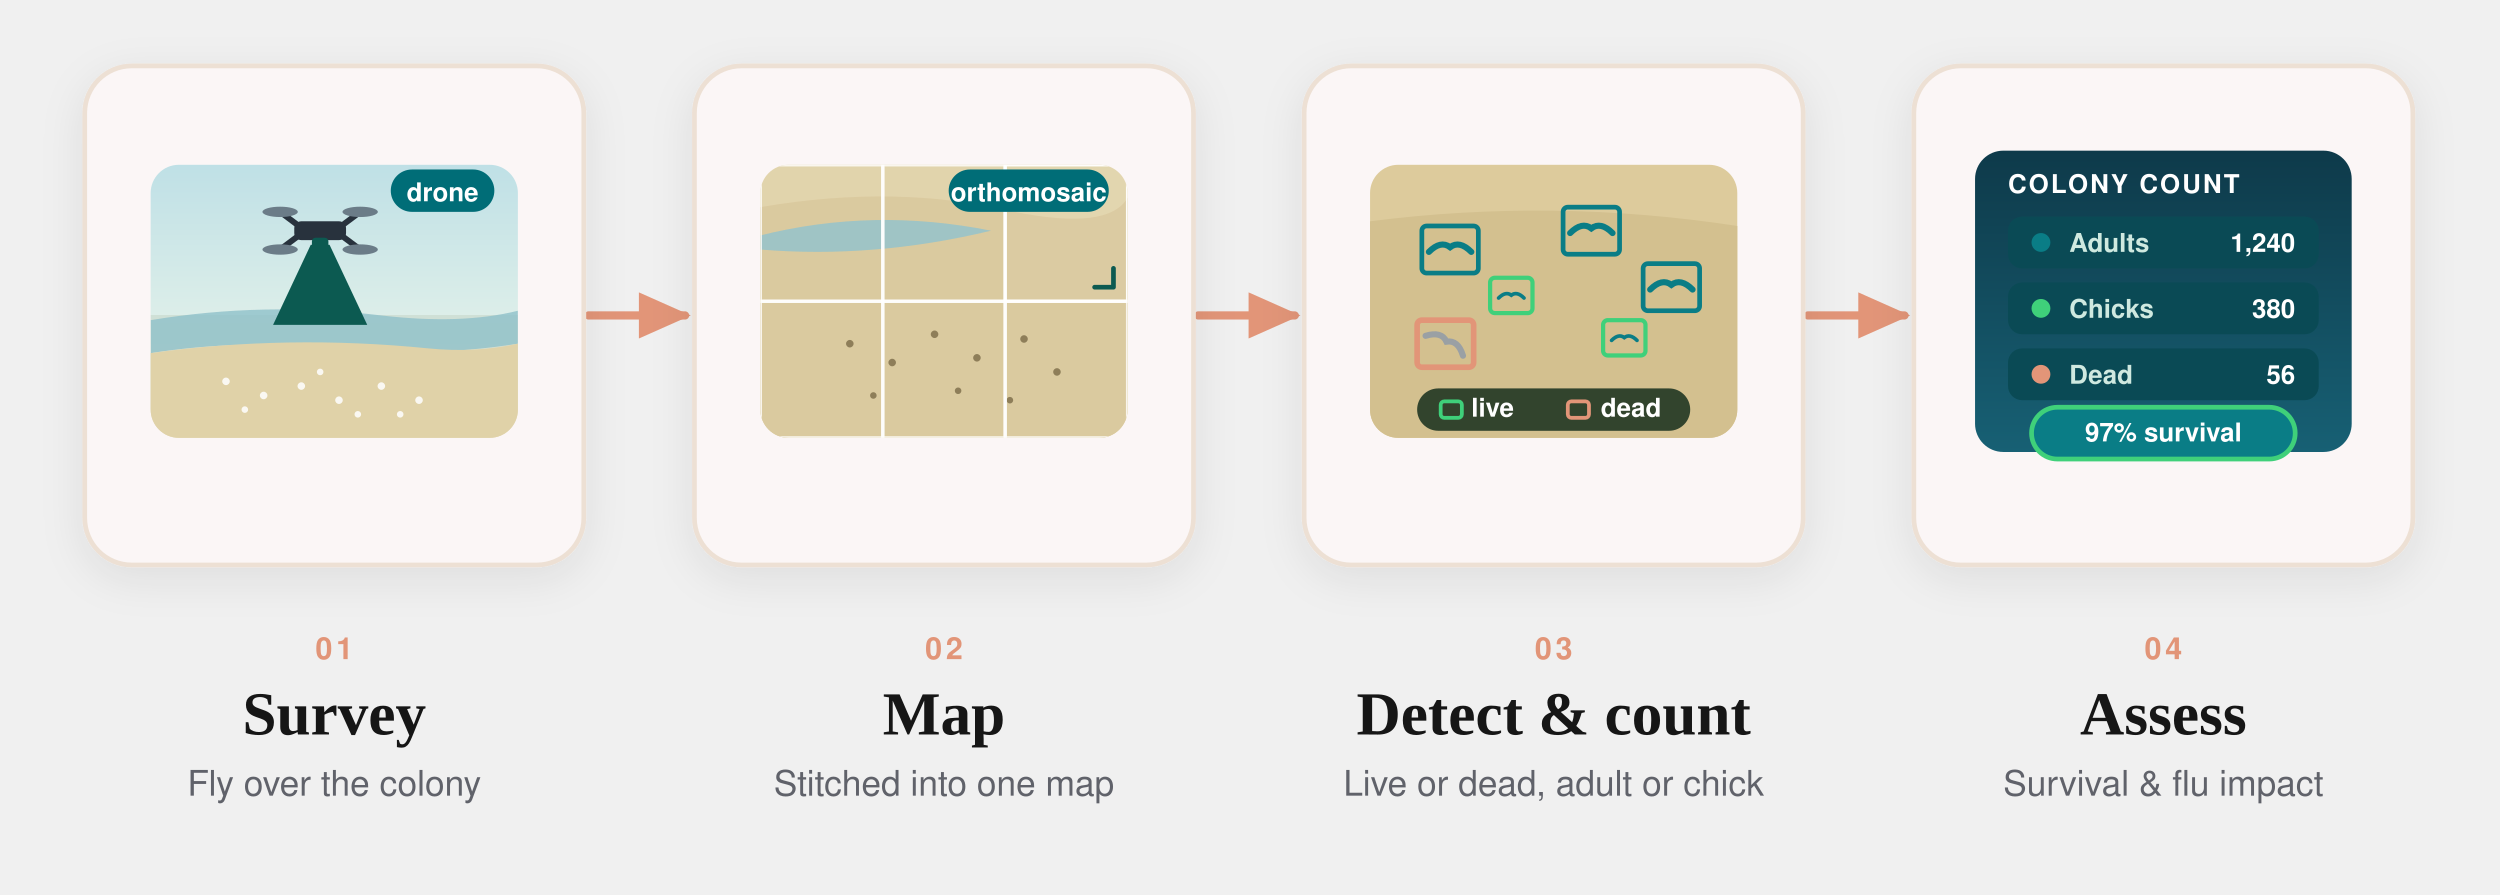
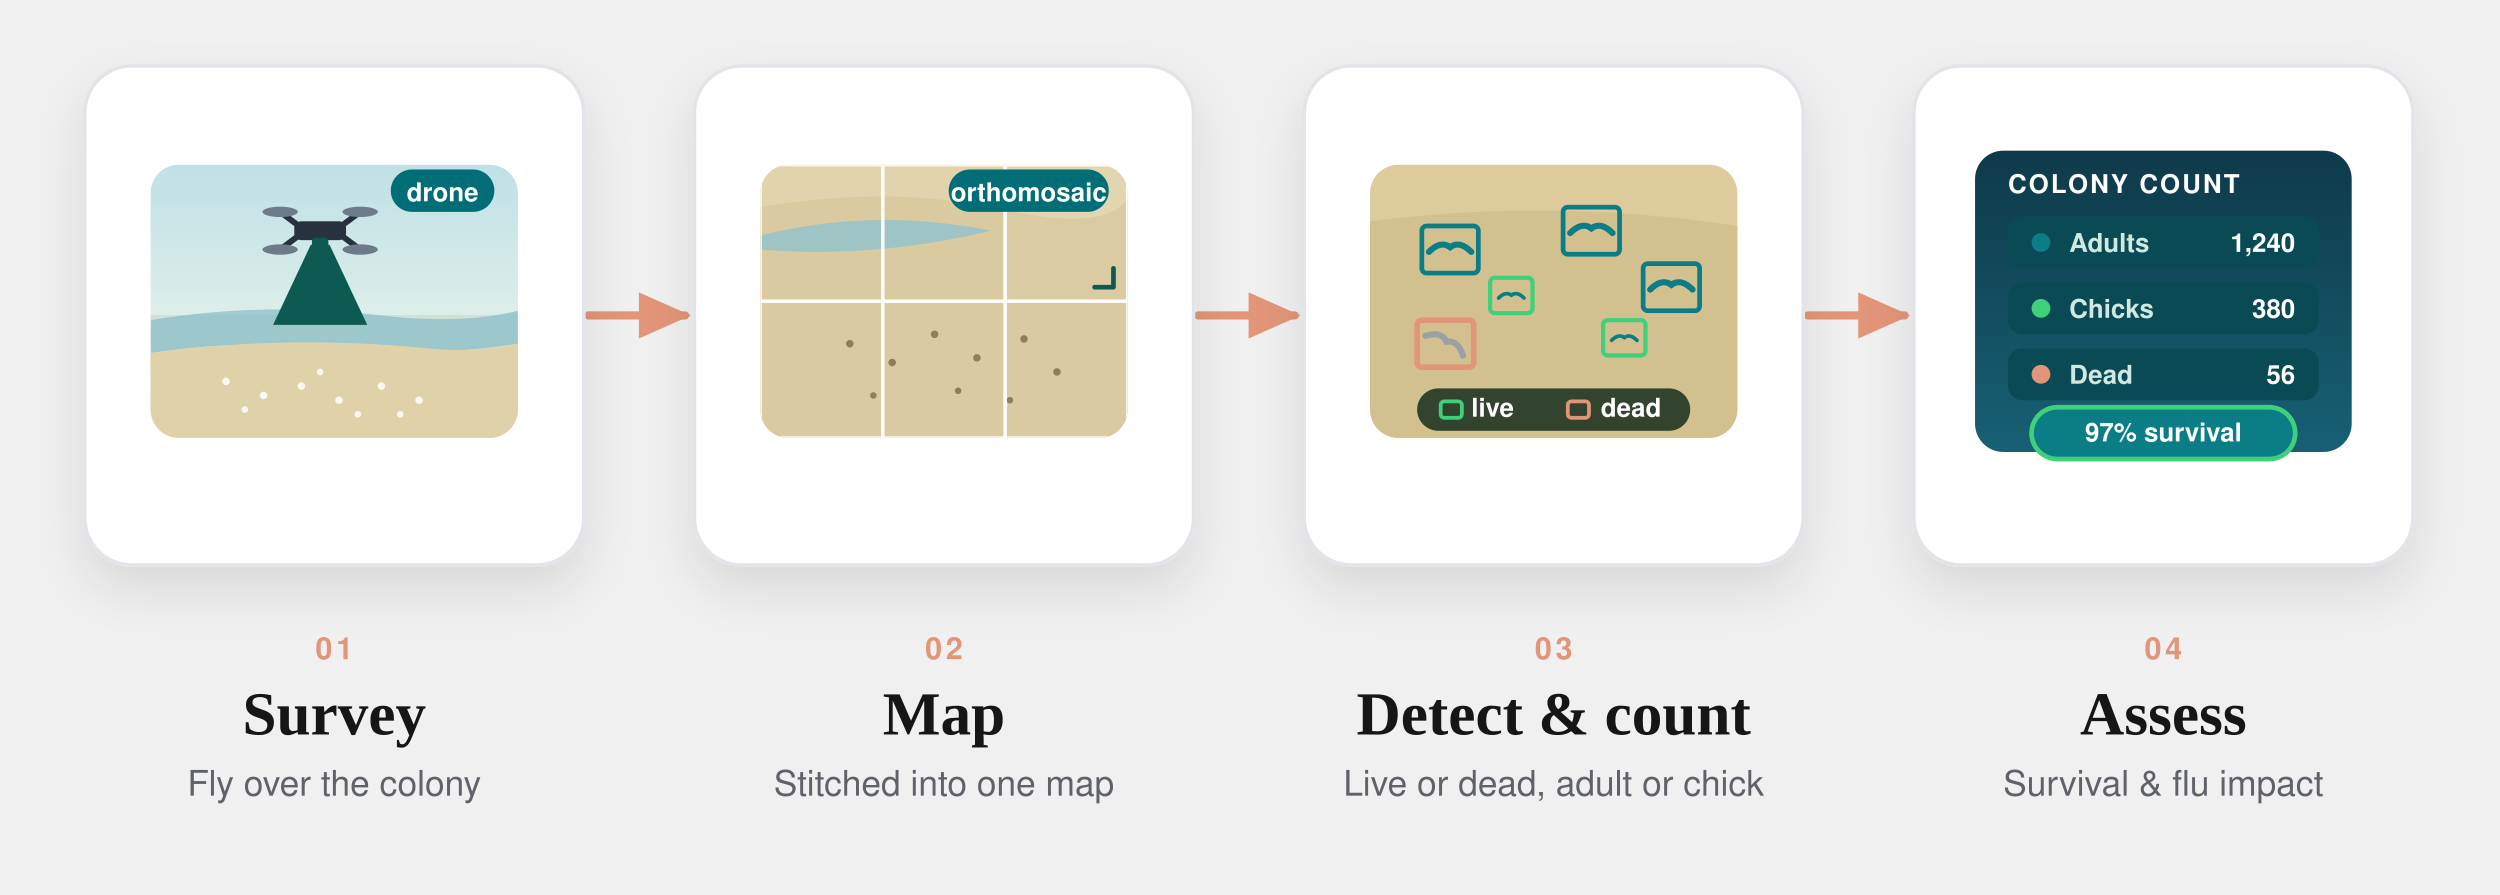
<svg xmlns="http://www.w3.org/2000/svg" viewBox="0 0 1062 380" font-family="Mulish, Helvetica, Arial, sans-serif">
  <defs>
    <linearGradient id="sky" x1="0" y1="0" x2="0" y2="1">
      <stop offset="0%" stop-color="#bfe0e6" />
      <stop offset="55%" stop-color="#dceee9" />
      <stop offset="55%" stop-color="#cfe0d6" />
      <stop offset="100%" stop-color="#e6dcbf" />
    </linearGradient>
    <linearGradient id="panel" x1="0" y1="0" x2="0" y2="1">
      <stop offset="0%" stop-color="#0e3a4a" />
      <stop offset="100%" stop-color="#176074" />
    </linearGradient>
    <marker id="arrow" viewBox="0 0 10 10" refX="8" refY="5" markerWidth="7" markerHeight="7" orient="auto-start-reverse">
      <path d="M0 1 L9 5 L0 9 Z" fill="#e29578" />
    </marker>
    <filter id="cardshadow" x="-20%" y="-20%" width="140%" height="150%">
-       <feDropShadow dx="0" dy="5" stdDeviation="9" flood-color="#1c2b28" flood-opacity="0.08" />
+       <feDropShadow dx="0" dy="10" stdDeviation="10" flood-color="#000000" flood-opacity="0.10" />
    </filter>
    <style>
    .title { font-family: Newsreader, Georgia, 'Times New Roman', serif; font-size: 26px; font-weight: 600; fill: #161616; }
    .desc  { font-size: 15px; fill: #60626a; }
    .step  { font-size: 13px; font-weight: 700; letter-spacing: 0.12em; fill: #e29578; }
    .chip  { font-size: 11px; font-weight: 700; fill: #fff; }
    .hover { transform-box: fill-box; transform-origin: 50% 50%; animation: hover 3.4s ease-in-out infinite; }
    .beam  { animation: beam 2.4s ease-in-out infinite; }
    .drop  { transform-box: fill-box; transform-origin: 50% 50%; animation: drop 3s ease-in-out infinite; }
    .box   { animation: boxp 2.2s ease-in-out infinite; }
    .glow  { animation: glow 2.4s ease-in-out infinite; }
    @keyframes hover { 0%,100%{transform:translateY(0)} 50%{transform:translateY(-5px)} }
    @keyframes beam  { 0%,100%{opacity:0.12} 50%{opacity:0.32} }
    @keyframes drop  { 0%{opacity:0;transform:translateY(-14px)} 18%{opacity:1} 76%{opacity:1;transform:translateY(0)} 100%{opacity:0;transform:translateY(0)} }
    @keyframes boxp  { 0%,100%{opacity:0.55} 50%{opacity:1} }
    @keyframes glow  { 0%,100%{opacity:0.6} 50%{opacity:1} }
    @media (prefers-reduced-motion: reduce) { * { animation: none !important; } }
  </style>
    <g id="gull">
      <path d="M-9 1 Q-4 -4 0 -1 Q4 -4 9 1" fill="none" stroke-width="2.6" stroke-linecap="round" />
    </g>
    <g id="drone" fill="#28323d">
      <g stroke="#28323d" stroke-width="2.5" stroke-linecap="round">
        <path d="M-9 -2 L-17 -8 M9 -2 L17 -8 M-9 2 L-17 8 M9 2 L17 8" />
      </g>
      <ellipse cx="-17" cy="-8" rx="7.5" ry="2.2" fill="#6b7c88" />
      <ellipse cx="17" cy="-8" rx="7.5" ry="2.2" fill="#6b7c88" />
      <ellipse cx="-17" cy="8" rx="7.5" ry="2.2" fill="#6b7c88" />
      <ellipse cx="17" cy="8" rx="7.5" ry="2.2" fill="#6b7c88" />
      <rect x="-11" y="-4" width="22" height="8" rx="3" />
      <rect x="-3.5" y="3" width="7" height="5" rx="1.5" fill="#0c5a51" />
    </g>
  </defs>
  <g stroke="#e29578" stroke-width="3.5" fill="none" stroke-linecap="round">
    <line x1="250" y1="134" x2="291" y2="134" marker-end="url(#arrow)" />
    <line x1="509" y1="134" x2="550" y2="134" marker-end="url(#arrow)" />
    <line x1="768" y1="134" x2="809" y2="134" marker-end="url(#arrow)" />
  </g>
-   <rect x="36" y="28" width="212" height="212" rx="20" fill="#fbf6f6" stroke="#ede0d4" stroke-width="2" filter="url(#cardshadow)" />
+   <rect x="36" y="28" width="212" height="212" rx="20" fill="#ffffff" stroke="#e1e4e9" stroke-width="1.5" filter="url(#cardshadow)" />
  <g transform="translate(142,128)">
    <rect x="-78" y="-58" width="156" height="116" rx="12" fill="url(#sky)" />
    <clipPath id="c1">
      <rect x="-78" y="-58" width="156" height="116" rx="12" />
    </clipPath>
    <g clip-path="url(#c1)">
      <path d="M-78 8 Q-30 0 20 6 Q54 10 78 4 L78 18 Q40 24 0 20 Q-40 16 -78 22 Z" fill="#8fc0c9" opacity="0.8" />
      <path d="M-78 22 Q-20 14 40 20 Q60 22 78 18 L78 58 L-78 58 Z" fill="#e0d2a8" />
      <g fill="#fff" opacity="0.85">
        <circle cx="-46" cy="34" r="1.6" />
        <circle cx="-30" cy="40" r="1.6" />
        <circle cx="-14" cy="36" r="1.6" />
        <circle cx="2" cy="42" r="1.6" />
        <circle cx="20" cy="36" r="1.6" />
        <circle cx="36" cy="42" r="1.6" />
        <circle cx="-38" cy="46" r="1.4" />
        <circle cx="10" cy="48" r="1.4" />
        <circle cx="-6" cy="30" r="1.4" />
        <circle cx="28" cy="48" r="1.4" />
      </g>
      <g transform="translate(-6,-30)">
        <path class="beam" d="M-4 6 L-20 40 L20 40 L4 6 Z" fill="#0c5a51" />
        <g class="hover">
          <use href="#drone" />
        </g>
      </g>
    </g>
    <g transform="translate(46,-46)">
      <rect x="-22" y="-10" width="44" height="18" rx="9" fill="#006d77" />
      <text class="chip" x="0" y="3.5" text-anchor="middle" font-size="9.5">drone</text>
    </g>
  </g>
  <text class="step" x="142" y="280" text-anchor="middle">01</text>
  <text class="title" x="142" y="312" text-anchor="middle">Survey</text>
  <text class="desc" x="142" y="338" text-anchor="middle">Fly over the colony</text>
-   <rect x="295" y="28" width="212" height="212" rx="20" fill="#fbf6f6" stroke="#ede0d4" stroke-width="2" filter="url(#cardshadow)" />
+   <rect x="295" y="28" width="212" height="212" rx="20" fill="#ffffff" stroke="#e1e4e9" stroke-width="1.5" filter="url(#cardshadow)" />
  <g transform="translate(401,128)">
    <rect x="-78" y="-58" width="156" height="116" rx="12" fill="#e0d2a8" />
    <clipPath id="c2">
      <rect x="-78" y="-58" width="156" height="116" rx="12" />
    </clipPath>
    <g clip-path="url(#c2)">
      <path d="M-78 -40 Q-20 -50 30 -38 Q70 -30 78 -44 L78 58 L-78 58 Z" fill="#d8c79a" />
      <path d="M-78 -58 L-78 -28 Q-30 -40 20 -30 Q-30 -18 -78 -22 Z" fill="#8fc0c9" opacity="0.85" />
      <g fill="#7a6a44" opacity="0.85">
        <circle cx="-40" cy="18" r="1.6" />
        <circle cx="-22" cy="26" r="1.6" />
        <circle cx="-4" cy="14" r="1.6" />
        <circle cx="14" cy="24" r="1.6" />
        <circle cx="34" cy="16" r="1.6" />
        <circle cx="48" cy="30" r="1.6" />
        <circle cx="-30" cy="40" r="1.4" />
        <circle cx="6" cy="38" r="1.4" />
        <circle cx="28" cy="42" r="1.4" />
      </g>
      <g fill="#ffffff" fill-opacity="0.05" stroke="#ffffff" stroke-width="1.4" stroke-opacity="0.8">
        <rect x="-78" y="-58" width="52" height="58" />
        <rect x="-26" y="-58" width="52" height="58" />
        <rect x="-78" y="0" width="52" height="58" />
        <rect x="-26" y="0" width="52" height="58" />
        <rect x="26" y="0" width="52" height="58" />
      </g>
      <g class="drop">
        <rect x="26" y="-58" width="52" height="58" fill="#ffffff" fill-opacity="0.08" stroke="#ffffff" stroke-width="1.4" stroke-opacity="0.95" />
        <g stroke="#0c5a51" stroke-width="2" fill="none" stroke-linecap="round">
          <path d="M32 -52 H40 M32 -52 V-44" />
          <path d="M72 -6 H64 M72 -6 V-14" />
        </g>
      </g>
    </g>
    <g transform="translate(36,-46)">
      <rect x="-34" y="-10" width="68" height="18" rx="9" fill="#006d77" />
      <text class="chip" x="0" y="3.5" text-anchor="middle" font-size="9">orthomosaic</text>
    </g>
  </g>
  <text class="step" x="401" y="280" text-anchor="middle">02</text>
  <text class="title" x="401" y="312" text-anchor="middle">Map</text>
  <text class="desc" x="401" y="338" text-anchor="middle">Stitched into one map</text>
-   <rect x="554" y="28" width="212" height="212" rx="20" fill="#fbf6f6" stroke="#ede0d4" stroke-width="2" filter="url(#cardshadow)" />
+   <rect x="554" y="28" width="212" height="212" rx="20" fill="#ffffff" stroke="#e1e4e9" stroke-width="1.5" filter="url(#cardshadow)" />
  <g transform="translate(660,128)">
    <rect x="-78" y="-58" width="156" height="116" rx="12" fill="#ddcb9c" />
    <clipPath id="c3">
      <rect x="-78" y="-58" width="156" height="116" rx="12" />
    </clipPath>
    <g clip-path="url(#c3)">
      <path d="M-78 -34 Q0 -44 78 -32 L78 58 L-78 58 Z" fill="#d3c08f" />
      <g transform="translate(-44,-22)">
        <use href="#gull" stroke="#0a7d86" />
        <rect class="box" x="-12" y="-10" width="24" height="20" rx="2" fill="none" stroke="#0a7d86" stroke-width="2" />
      </g>
      <g transform="translate(16,-30)">
        <use href="#gull" stroke="#0a7d86" />
        <rect x="-12" y="-10" width="24" height="20" rx="2" fill="none" stroke="#0a7d86" stroke-width="2" />
      </g>
      <g transform="translate(50,-6)">
        <use href="#gull" stroke="#0a7d86" />
        <rect x="-12" y="-10" width="24" height="20" rx="2" fill="none" stroke="#0a7d86" stroke-width="2" />
      </g>
      <g transform="translate(-18,-2)">
        <use href="#gull" stroke="#0a7d86" transform="scale(0.6)" />
        <rect x="-9" y="-8" width="18" height="15" rx="2" fill="none" stroke="#3fd07a" stroke-width="1.8" />
      </g>
      <g transform="translate(30,16)">
        <use href="#gull" stroke="#0a7d86" transform="scale(0.6)" />
        <rect x="-9" y="-8" width="18" height="15" rx="2" fill="none" stroke="#3fd07a" stroke-width="1.8" />
      </g>
      <g transform="translate(-46,18)">
        <use href="#gull" stroke="#9aa0a4" transform="rotate(28)" />
        <rect class="box" x="-12" y="-10" width="24" height="20" rx="2" fill="none" stroke="#e29578" stroke-width="2.4" />
      </g>
    </g>
    <g transform="translate(0,46)">
      <rect x="-58" y="-9" width="116" height="18" rx="9" fill="#1c3320" opacity="0.88" />
      <rect x="-48" y="-3.5" width="9" height="7" rx="1.5" fill="none" stroke="#3fd07a" stroke-width="1.6" />
      <text class="chip" x="-35" y="3" font-size="9.5">live</text>
      <rect x="6" y="-3.5" width="9" height="7" rx="1.5" fill="none" stroke="#e29578" stroke-width="1.6" />
      <text class="chip" x="20" y="3" font-size="9.5">dead</text>
    </g>
  </g>
  <text class="step" x="660" y="280" text-anchor="middle">03</text>
  <text class="title" x="660" y="312" text-anchor="middle">Detect &amp; count</text>
  <text class="desc" x="660" y="338" text-anchor="middle">Live or dead, adult or chick</text>
-   <rect x="813" y="28" width="212" height="212" rx="20" fill="#fbf6f6" stroke="#ede0d4" stroke-width="2" filter="url(#cardshadow)" />
+   <rect x="813" y="28" width="212" height="212" rx="20" fill="#ffffff" stroke="#e1e4e9" stroke-width="1.5" filter="url(#cardshadow)" />
  <g transform="translate(919,128)">
    <rect x="-80" y="-64" width="160" height="128" rx="12" fill="url(#panel)" />
    <text class="chip" x="-66" y="-46" font-size="10" fill="#cfe9e0" letter-spacing="0.08em">COLONY COUNT</text>
    <g transform="translate(0,-24)">
      <rect x="-66" y="-12" width="132" height="22" rx="6" fill="#0a4a55" />
      <circle cx="-52" cy="-1" r="4" fill="#0a7d86" />
      <text x="-40" y="3" text-anchor="start" font-size="11" font-weight="700" fill="#cfe9e0">Adults</text>
      <text class="chip" x="56" y="3" text-anchor="end" font-size="11">1,240</text>
    </g>
    <g transform="translate(0,4)">
      <rect x="-66" y="-12" width="132" height="22" rx="6" fill="#0a4a55" />
      <circle cx="-52" cy="-1" r="4" fill="#3fd07a" />
      <text x="-40" y="3" text-anchor="start" font-size="11" font-weight="700" fill="#cfe9e0">Chicks</text>
      <text class="chip" x="56" y="3" text-anchor="end" font-size="11">380</text>
    </g>
    <g transform="translate(0,32)">
      <rect x="-66" y="-12" width="132" height="22" rx="6" fill="#0a4a55" />
      <circle cx="-52" cy="-1" r="4" fill="#e29578" />
      <text x="-40" y="3" text-anchor="start" font-size="11" font-weight="700" fill="#cfe9e0">Dead</text>
      <text class="chip" x="56" y="3" text-anchor="end" font-size="11">56</text>
    </g>
    <g transform="translate(0,56)" class="glow">
      <rect x="-56" y="-11" width="112" height="22" rx="11" fill="#0a7d86" stroke="#3fd07a" stroke-width="2" />
      <text class="chip" x="0" y="3.5" text-anchor="middle" font-size="10.5">97% survival</text>
    </g>
  </g>
  <text class="step" x="919" y="280" text-anchor="middle">04</text>
  <text class="title" x="919" y="312" text-anchor="middle">Assess</text>
  <text class="desc" x="919" y="338" text-anchor="middle">Survival &amp; flu impact</text>
</svg>
